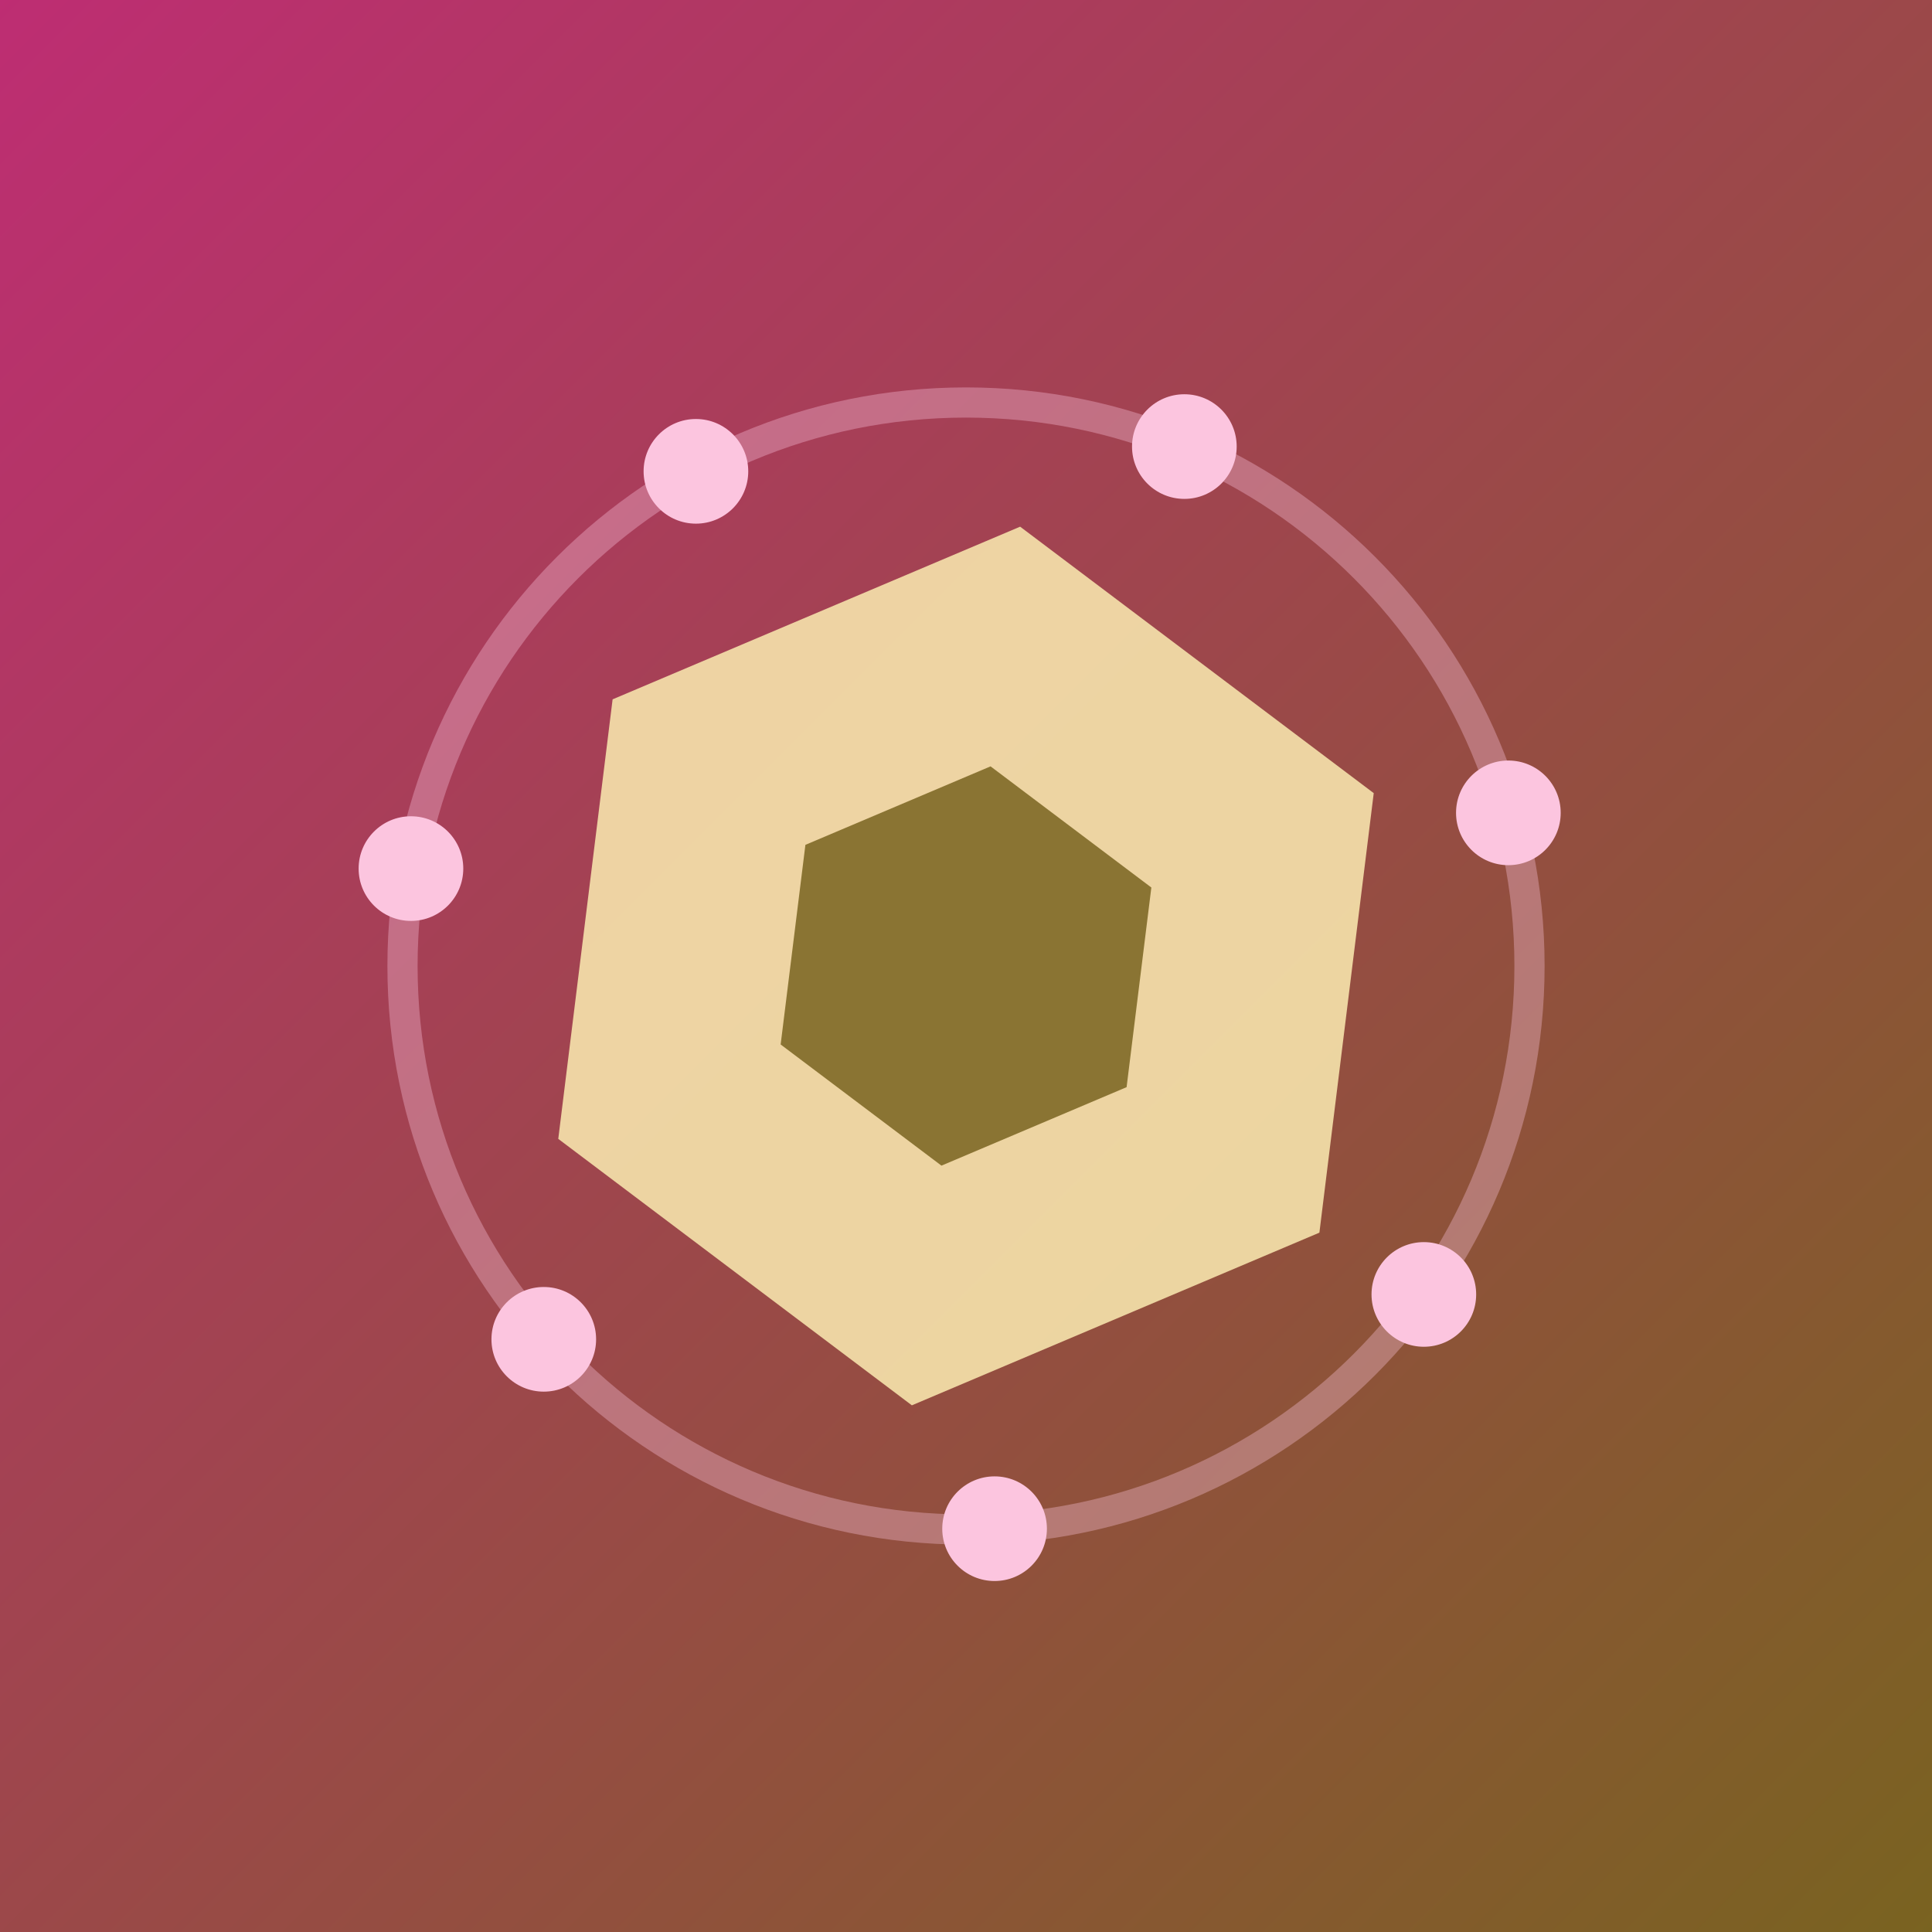
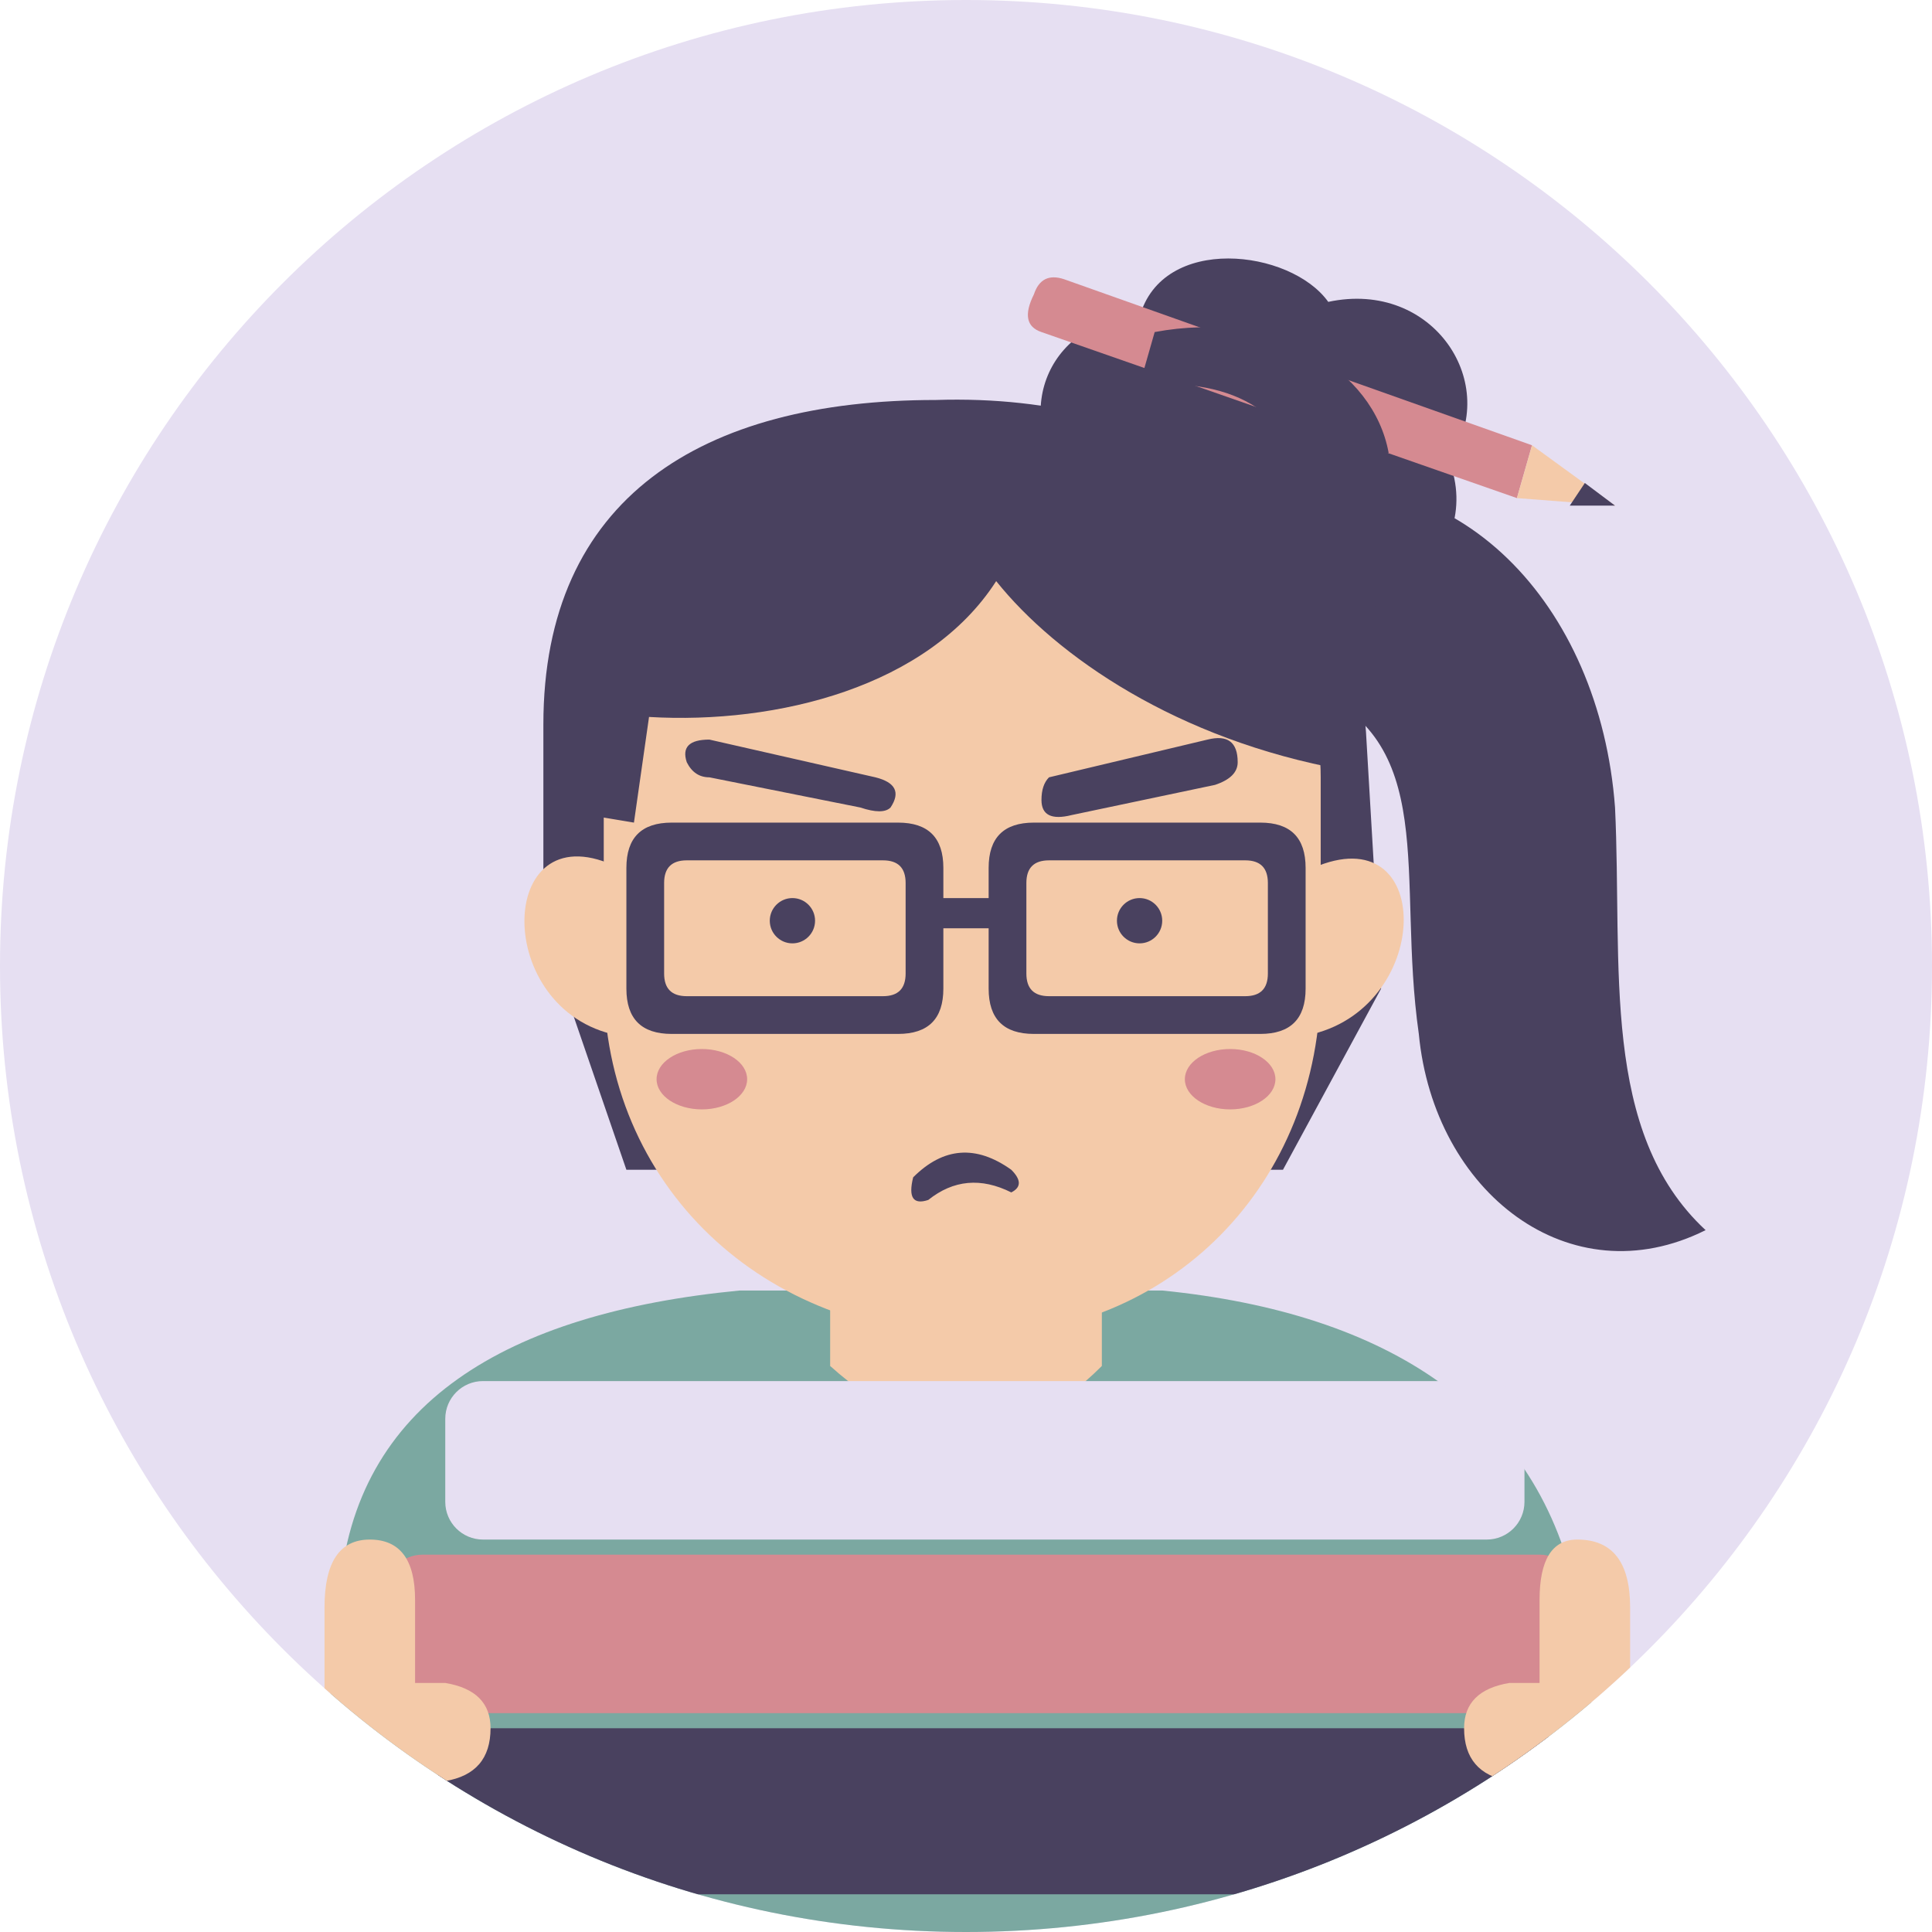
- <svg xmlns="http://www.w3.org/2000/svg" viewBox="0 0 96 96" width="96" height="96" role="img" aria-label="散修头像">
+ <svg xmlns="http://www.w3.org/2000/svg" viewBox="0 0 256 256" width="256" height="256" role="img" aria-label="扎高马尾戴方框眼镜、怀抱三本备考书的女生方秋实">
  <defs>
-     <linearGradient id="g" x1="0" y1="0" x2="1" y2="1">
-       <stop offset="0" stop-color="hsl(331, 62%, 46%)" />
-       <stop offset="1" stop-color="hsl(45, 58%, 30%)" />
-     </linearGradient>
+     <clipPath id="crop">
+       <circle cx="128" cy="128" r="128" />
+     </clipPath>
  </defs>
-   <rect width="96" height="96" fill="url(#g)" />
-   <circle cx="48.0" cy="48.0" r="28" fill="none" stroke="hsl(331, 90%, 88%)" stroke-opacity=".35" stroke-width="1.5" />
-   <polygon points="50.69,26.17 68.26,39.41 65.56,61.25 45.31,69.83 27.74,56.59 30.44,34.75" fill="hsl(45, 80%, 82%)" fill-opacity=".9" />
-   <polygon points="46.78,57.92 38.79,51.90 40.02,41.98 49.22,38.08 57.21,44.10 55.98,54.02" fill="hsl(45, 58%, 30%)" fill-opacity=".85" />
-   <circle cx="27.02" cy="66.55" r="2.60" fill="hsl(331, 90%, 88%)" />
-   <circle cx="20.42" cy="43.16" r="2.60" fill="hsl(331, 90%, 88%)" />
-   <circle cx="34.58" cy="23.42" r="2.60" fill="hsl(331, 90%, 88%)" />
-   <circle cx="58.85" cy="22.19" r="2.60" fill="hsl(331, 90%, 88%)" />
-   <circle cx="74.95" cy="40.39" r="2.60" fill="hsl(331, 90%, 88%)" />
-   <circle cx="70.75" cy="64.32" r="2.60" fill="hsl(331, 90%, 88%)" />
-   <circle cx="49.42" cy="75.96" r="2.60" fill="hsl(331, 90%, 88%)" />
+   <circle cx="128" cy="128" r="128" fill="#E6DFF2" />
+   <g clip-path="url(#crop)">
+     <path fill="#49415F" d="M169 65C193 60 212 80 214 107C215 128 212 150 226 163C208 172 190 158 188 137C185 116 191 98 173 91Z" />
+     <path fill="#49415F" d="M142 65C133 54 140 42 151 42C154 31 171 33 176 40C190 37 199 51 192 61C197 74 182 85 169 81C153 85 141 78 142 65Z" />
+     <path fill="#D58A91" d="M137 39Q138 36 141 37L203 59L201 66L138 44Q135 43 137 39Z" />
+     <path fill="#F4CAA9" d="M203 59L214 67L201 66Z" />
+     <path fill="#49415F" d="M210 64L214 67L208 67Z" />
+     <path fill="#49415F" d="M153 44C169 41 182 49 184 60L173 66C172 55 164 50 151 51Z" />
+     <path fill="#7BA8A1" d="M41 256L45 211C47 186 67 174 98 171H154C184 174 204 187 209 212L215 256Z" />
+     <path fill="#F4CAA9" d="M110 157H146V181Q129 198 110 181Z" />
+     <path fill="#49415F" d="M72 123L72 96C72 66 93 53 124 53C155 52 179 68 181 97L183 131L170 155H83Z" />
+     <path fill="#F4CAA9" d="M82 115C66 107 65 133 81 137ZM174 115C190 108 190 133 174 137Z" />
+     <path fill="#F4CAA9" d="M80 98C80 73 100 66 126 66C154 66 175 81 175 103V130C175 157 155 177 129 177C101 177 80 157 80 130Z" />
+     <path fill="#49415F" d="M78 108L76 91C79 65 100 57 127 59C156 57 175 75 178 102C156 98 140 87 132 77C123 91 103 96 86 95L84 109Z" />
+     <path fill="#49415F" d="M91 101Q90 98 94 98L116 103Q120 104 118 107Q117 108 114 107L94 103Q92 103 91 101ZM139 103L160 98Q164 97 164 101Q164 103 161 104L142 108Q138 109 138 106Q138 104 139 103Z" />
+     <path fill="#49415F" fill-rule="evenodd" d="M89 109H119Q125 109 125 115V119H131V115Q131 109 137 109H167Q173 109 173 115V131Q173 137 167 137H137Q131 137 131 131V123H125V131Q125 137 119 137H89Q83 137 83 131V115Q83 109 89 109ZM91 114Q88 114 88 117V129Q88 132 91 132H117Q120 132 120 129V117Q120 114 117 114ZM139 114Q136 114 136 117V129Q136 132 139 132H165Q168 132 168 129V117Q168 114 165 114Z" />
+     <path fill="#49415F" d="M108 122A3 3 0 1 1 102 122A3 3 0 1 1 108 122ZM154 122A3 3 0 1 1 148 122A3 3 0 1 1 154 122Z" />
+     <path fill="#D58A91" d="M99 143A6 4 0 1 1 87 143A6 4 0 1 1 99 143ZM169 143A6 4 0 1 1 157 143A6 4 0 1 1 169 143Z" />
+     <path fill="#49415F" d="M121 156Q127 150 134 155Q136 157 134 158Q128 155 123 159Q120 160 121 156Z" />
+     <rect x="59" y="183" width="143" height="21" rx="5" fill="#E6DFF2" />
+     <rect x="51" y="206" width="158" height="21" rx="5" fill="#D58A91" />
+     <rect x="58" y="229" width="149" height="22" rx="5" fill="#49415F" />
+     <path fill="#F4CAA9" d="M49 204Q43 204 43 213V226Q44 236 52 236H59Q65 235 65 229Q65 224 59 223H55V212Q55 204 49 204ZM209 204Q216 204 216 213V226Q215 236 207 236H200Q194 235 194 229Q194 224 200 223H204V212Q204 204 209 204Z" />
+   </g>
</svg>
